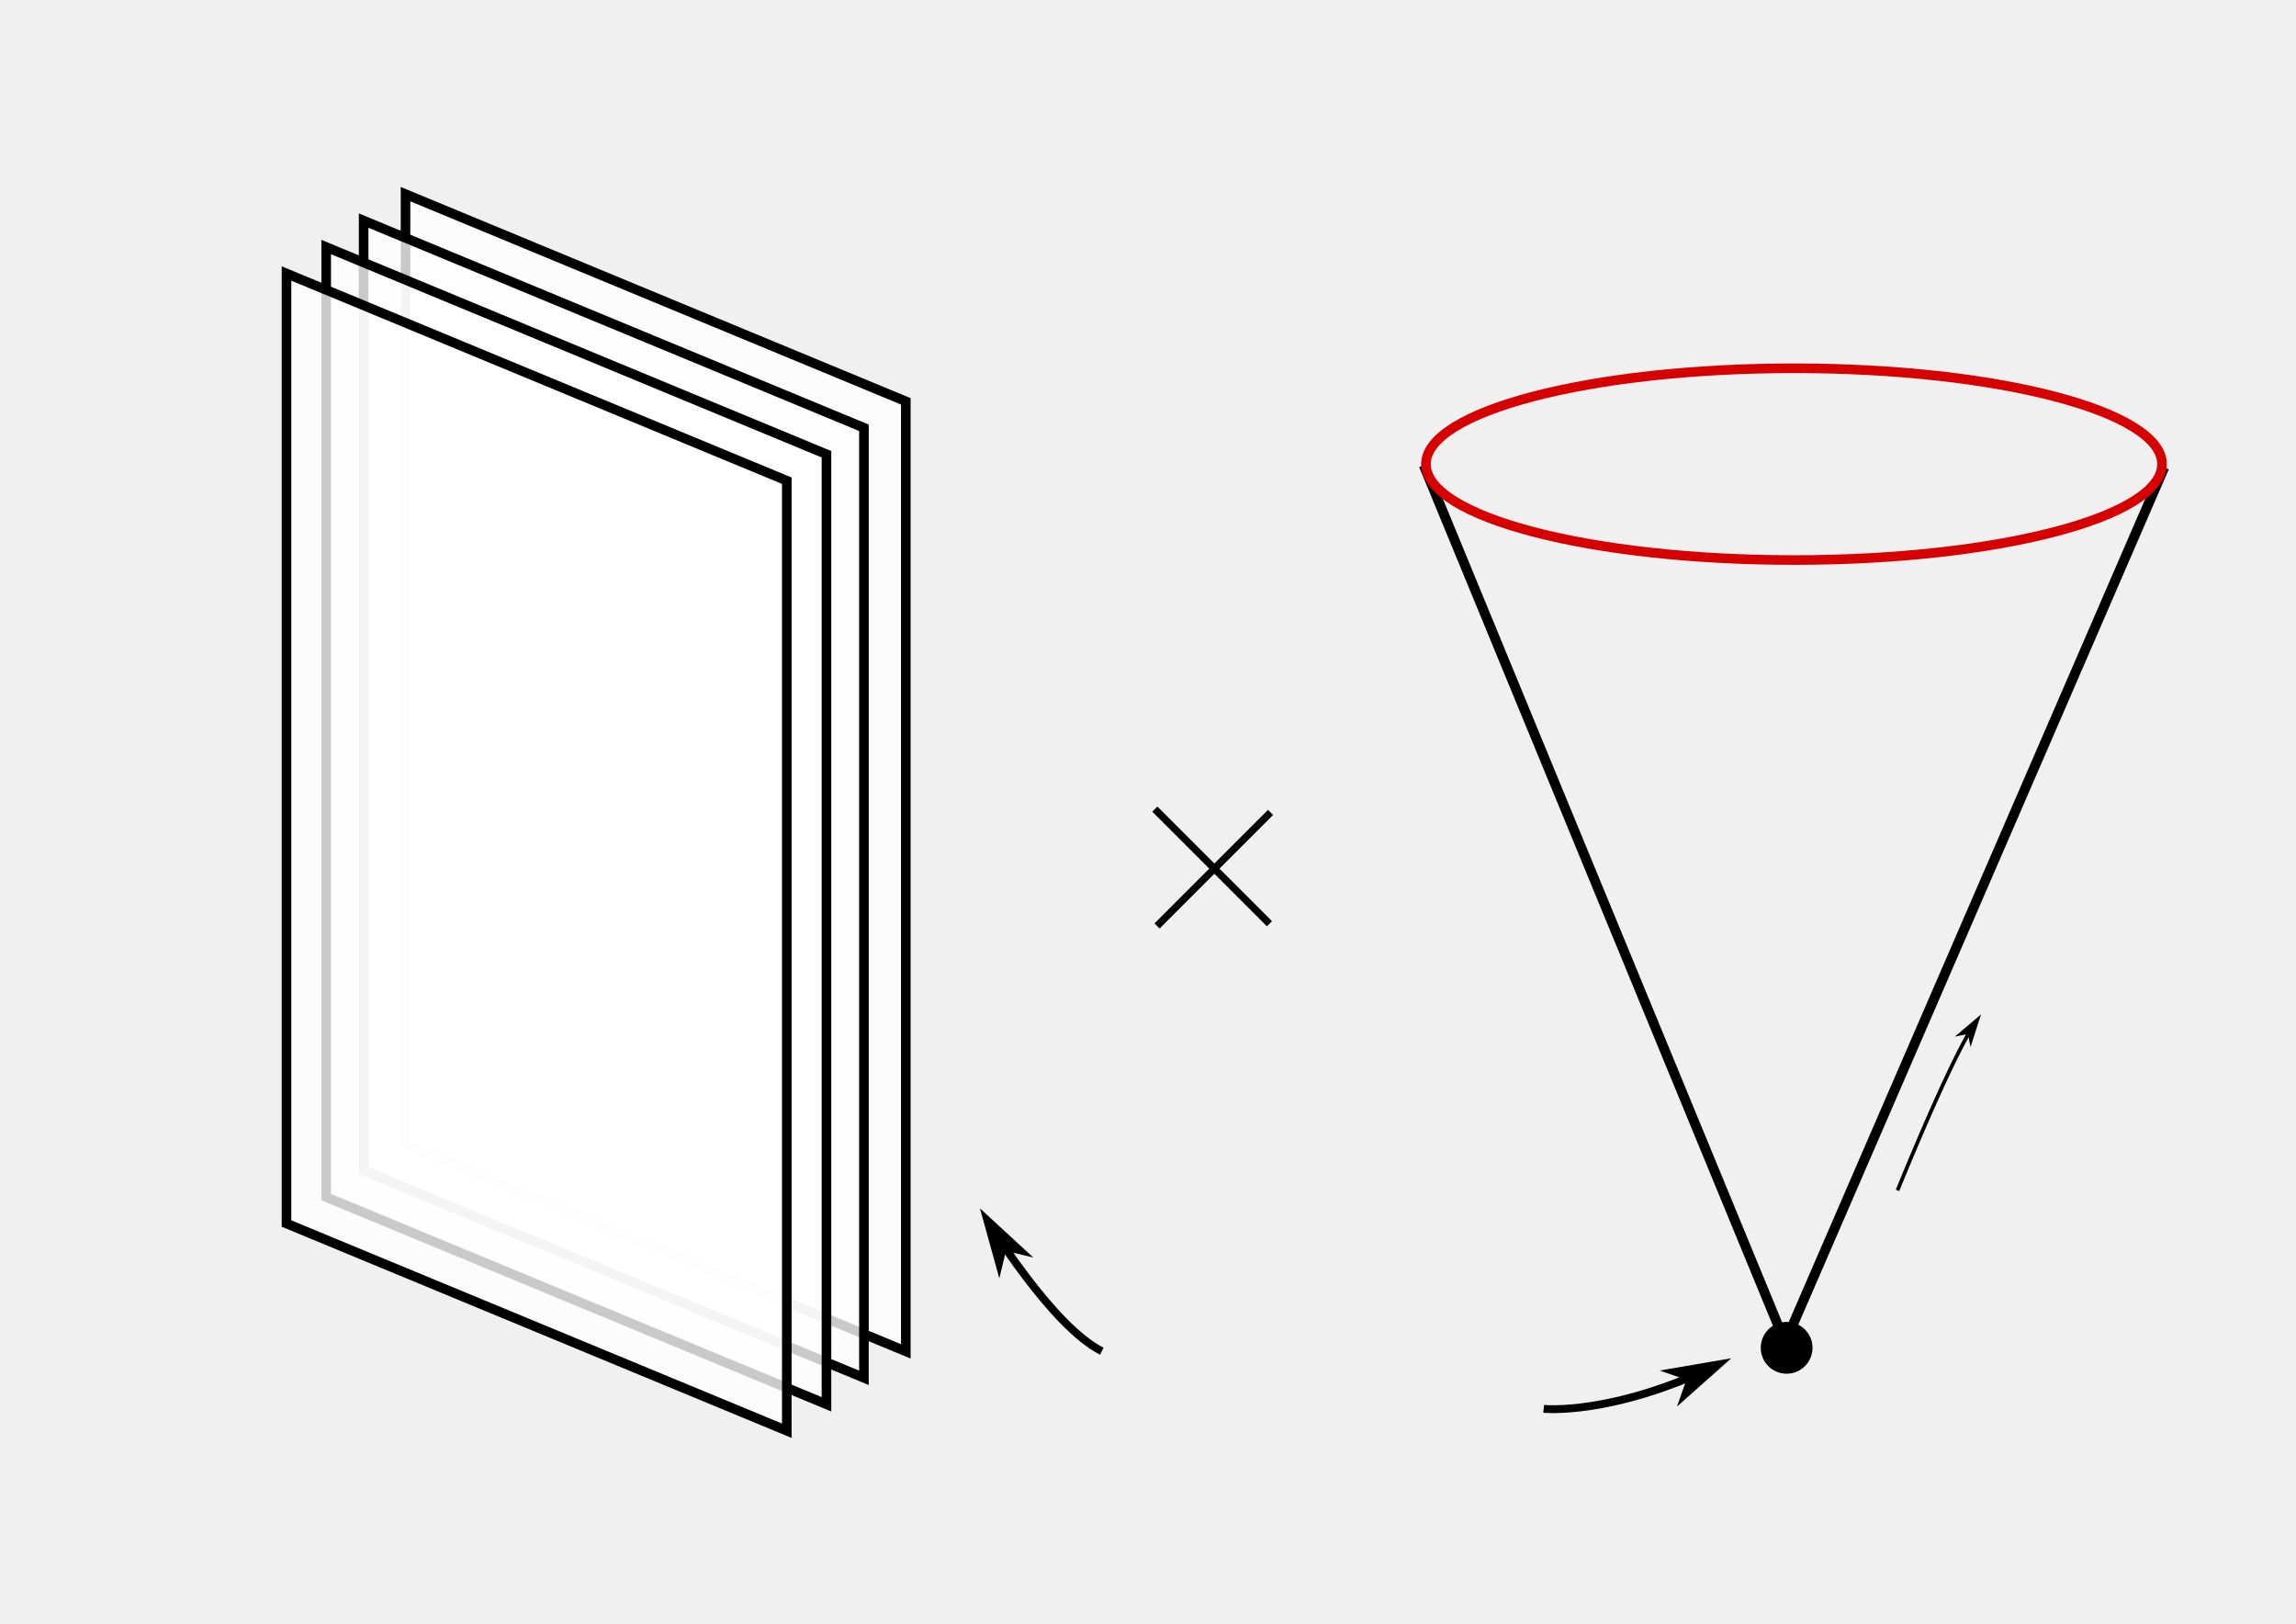
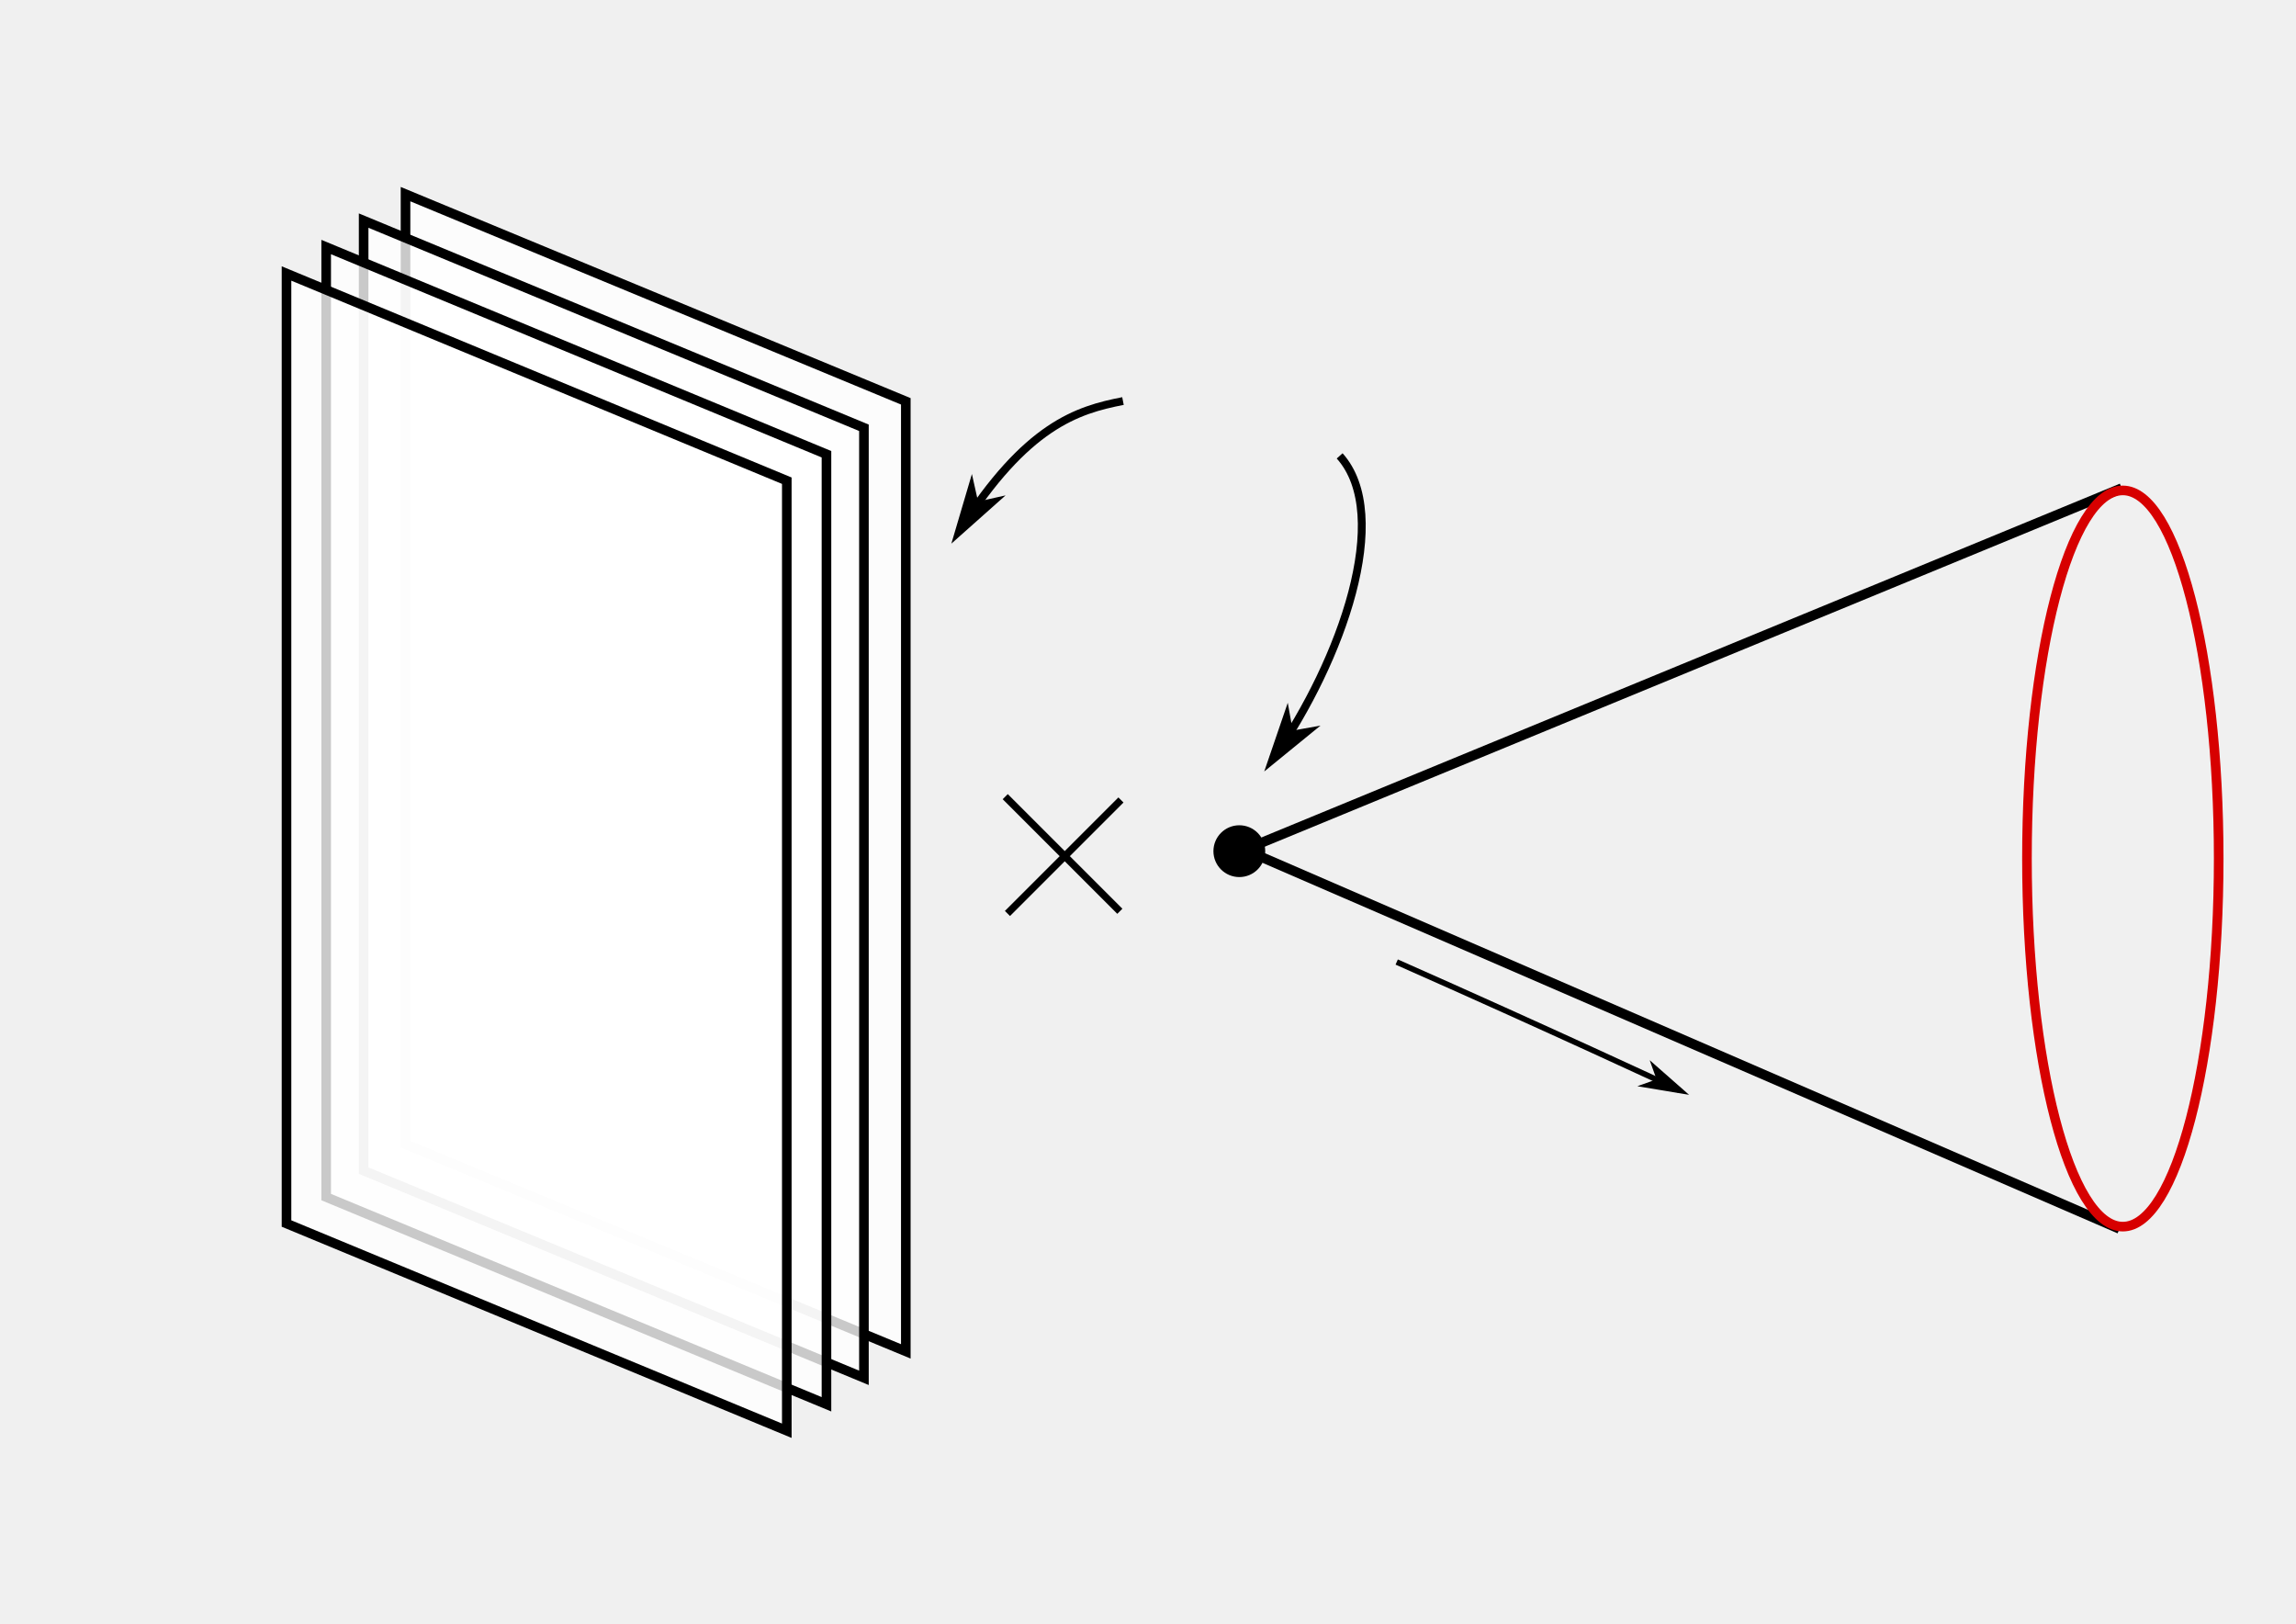
<svg xmlns="http://www.w3.org/2000/svg" width="297mm" height="210mm" viewBox="0 0 1052.362 744.094" id="svg2" version="1.1">
  <defs id="defs4">
    <marker orient="auto" refY="0.0" refX="0.0" id="marker13856" style="overflow:visible;">
      <path id="path13858" d="M 0.0,0.0 L 5.0,-5.0 L -12.5,0.0 L 5.0,5.0 L 0.0,0.0 z " style="fill-rule:evenodd;stroke:#000000;stroke-width:1pt;stroke-opacity:1;fill:#000000;fill-opacity:1" transform="scale(0.4) rotate(180) translate(10,0)" />
    </marker>
    <marker style="overflow:visible;" id="marker13804" refX="0.0" refY="0.0" orient="auto">
      <path transform="scale(0.4) rotate(180) translate(10,0)" style="fill-rule:evenodd;stroke:#000000;stroke-width:1pt;stroke-opacity:1;fill:#000000;fill-opacity:1" d="M 0.0,0.0 L 5.0,-5.0 L -12.5,0.0 L 5.0,5.0 L 0.0,0.0 z " id="path13806" />
    </marker>
    <marker style="overflow:visible;" id="marker4603" refX="0.0" refY="0.0" orient="auto">
      <path transform="scale(0.4) rotate(180) translate(10,0)" style="fill-rule:evenodd;stroke:#000000;stroke-width:1pt;stroke-opacity:1;fill:#000000;fill-opacity:1" d="M 0.0,0.0 L 5.0,-5.0 L -12.5,0.0 L 5.0,5.0 L 0.0,0.0 z " id="path4605" />
    </marker>
    <marker orient="auto" refY="0.0" refX="0.0" id="Arrow1Mend" style="overflow:visible;">
      <path id="path4216" d="M 0.0,0.0 L 5.0,-5.0 L -12.5,0.0 L 5.0,5.0 L 0.0,0.0 z " style="fill-rule:evenodd;stroke:#000000;stroke-width:1pt;stroke-opacity:1;fill:#000000;fill-opacity:1" transform="scale(0.4) rotate(180) translate(10,0)" />
    </marker>
    <marker style="overflow:visible;" id="marker4543" refX="0.0" refY="0.0" orient="auto">
      <path transform="scale(1.1) rotate(180) translate(1,0)" d="M 8.719,4.034 L -2.207,0.016 L 8.719,-4.002 C 6.973,-1.63 6.983,1.616 8.719,4.034 z " style="fill-rule:evenodd;stroke-width:0.625;stroke-linejoin:round;stroke:#000000;stroke-opacity:1;fill:#000000;fill-opacity:1" id="path4545" />
    </marker>
    <marker style="overflow:visible;" id="marker4483" refX="0.0" refY="0.0" orient="auto">
      <path transform="scale(0.8) rotate(180) translate(12.5,0)" style="fill-rule:evenodd;stroke:#000000;stroke-width:1pt;stroke-opacity:1;fill:#000000;fill-opacity:1" d="M 0.0,0.0 L 5.0,-5.0 L -12.5,0.0 L 5.0,5.0 L 0.0,0.0 z " id="path4485" />
    </marker>
  </defs>
  <g id="layer1" transform="translate(0,-308.2677)">
-     <path style="fill:none;fill-rule:evenodd;stroke:#000000;stroke-width:4.5;stroke-linecap:butt;stroke-linejoin:miter;stroke-miterlimit:4;stroke-dasharray:none;stroke-opacity:1" d="M 652.559,521.482 818.224,923.523 991.97,522.493" id="path4161" />
    <path id="path4139" d="m 185.868,397.234 229.305,94.954 0,435.376 -229.305,-94.954 z" style="opacity:1;fill:#ffffff;fill-opacity:0.787;stroke:#000000;stroke-width:4.4;stroke-linecap:butt;stroke-linejoin:miter;stroke-miterlimit:4;stroke-dasharray:none;stroke-dashoffset:0;stroke-opacity:1" />
    <path style="opacity:1;fill:#ffffff;fill-opacity:0.787;stroke:#000000;stroke-width:4.4;stroke-linecap:butt;stroke-linejoin:miter;stroke-miterlimit:4;stroke-dasharray:none;stroke-dashoffset:0;stroke-opacity:1" d="m 166.675,409.356 229.305,94.954 0,435.376 -229.305,-94.954 z" id="path4141" />
    <path id="path4143" d="m 149.503,421.477 229.305,94.954 0,435.376 -229.305,-94.954 z" style="opacity:1;fill:#ffffff;fill-opacity:0.787;stroke:#000000;stroke-width:4.4;stroke-linecap:butt;stroke-linejoin:miter;stroke-miterlimit:4;stroke-dasharray:none;stroke-dashoffset:0;stroke-opacity:1" />
    <path style="opacity:1;fill:#ffffff;fill-opacity:0.787;stroke:#000000;stroke-width:4.4;stroke-linecap:butt;stroke-linejoin:miter;stroke-miterlimit:4;stroke-dasharray:none;stroke-dashoffset:0;stroke-opacity:1" d="m 131.32,433.599 229.305,94.954 0,435.376 -229.305,-94.954 z" id="path4145" />
-     <path style="fill:none;fill-rule:evenodd;stroke:#000000;stroke-width:3.3;stroke-linecap:butt;stroke-linejoin:miter;stroke-opacity:1;stroke-miterlimit:4;stroke-dasharray:none" d="m 529.32,679.066 52.528,52.528" id="path4155" />
-     <path style="fill:none;fill-rule:evenodd;stroke:#000000;stroke-width:3.3;stroke-linecap:butt;stroke-linejoin:miter;stroke-opacity:1;stroke-miterlimit:4;stroke-dasharray:none" d="m 530.33,732.604 52.023,-52.023" id="path4157" />
-     <ellipse style="opacity:1;fill:none;fill-opacity:0.787;stroke:#d70000;stroke-width:4.4;stroke-linecap:butt;stroke-linejoin:miter;stroke-miterlimit:4;stroke-dasharray:none;stroke-dashoffset:0;stroke-opacity:1" id="path4159" cx="822.264" cy="520.977" rx="168.695" ry="43.942" />
-     <flowRoot xml:space="preserve" id="flowRoot4163" style="font-style:normal;font-variant:normal;font-weight:bold;font-stretch:normal;font-size:20px;line-height:125%;font-family:Arial;-inkscape-font-specification:'Arial Bold';letter-spacing:0px;word-spacing:0px;fill:#000000;fill-opacity:1;stroke:none;stroke-width:1px;stroke-linecap:butt;stroke-linejoin:miter;stroke-opacity:1" transform="translate(84.28571,376.8392)">
+     <g id="g7749" transform="translate(-68.57143,-5.714286)">
+       <path id="path4155" d="m 529.32,679.066 52.528,52.528" style="fill:none;fill-rule:evenodd;stroke:#000000;stroke-width:3.3;stroke-linecap:butt;stroke-linejoin:miter;stroke-miterlimit:4;stroke-dasharray:none;stroke-opacity:1" />
+       <path id="path4157" d="m 530.33,732.604 52.023,-52.023" style="fill:none;fill-rule:evenodd;stroke:#000000;stroke-width:3.3;stroke-linecap:butt;stroke-linejoin:miter;stroke-miterlimit:4;stroke-dasharray:none;stroke-opacity:1" />
+     </g>
+     <flowRoot xml:space="preserve" id="flowRoot4163" style="font-style:normal;font-variant:normal;font-weight:bold;font-stretch:normal;font-size:20px;line-height:125%;font-family:Arial;-inkscape-font-specification:'Arial Bold';letter-spacing:0px;word-spacing:0px;fill:#000000;fill-opacity:1;stroke:none;stroke-width:1px;stroke-linecap:butt;stroke-linejoin:miter;stroke-opacity:1" transform="translate(238.5714,635.4106)">
      <flowRegion id="flowRegion4165">
        <rect id="rect4167" width="230.315" height="78.792" x="704.076" y="55.17" />
      </flowRegion>
      <flowPara id="flowPara4169">$Y_5$</flowPara>
    </flowRoot>
-     <flowRoot xml:space="preserve" id="flowRoot4171" style="font-style:normal;font-variant:normal;font-weight:bold;font-stretch:normal;font-size:20px;line-height:125%;font-family:Arial;-inkscape-font-specification:'Arial Bold';letter-spacing:0px;word-spacing:0px;fill:#000000;fill-opacity:1;stroke:none;stroke-width:1px;stroke-linecap:butt;stroke-linejoin:miter;stroke-opacity:1" transform="translate(52.04027,314.8435)">
+     <flowRoot xml:space="preserve" id="flowRoot4171" style="font-style:normal;font-variant:normal;font-weight:bold;font-stretch:normal;font-size:20px;line-height:125%;font-family:Arial;-inkscape-font-specification:'Arial Bold';letter-spacing:0px;word-spacing:0px;fill:#000000;fill-opacity:1;stroke:none;stroke-width:1px;stroke-linecap:butt;stroke-linejoin:miter;stroke-opacity:1" transform="translate(26.32598,316.2721)">
      <flowRegion id="flowRegion4173">
        <rect id="rect4175" width="132.33" height="88.893" x="756.604" y="367.308" />
      </flowRegion>
      <flowPara id="flowPara4177">$X_6$</flowPara>
    </flowRoot>
    <path style="fill:none;fill-rule:evenodd;stroke:#000000;stroke-width:1px;stroke-linecap:butt;stroke-linejoin:miter;stroke-opacity:1" d="M 749.533,702.849 Z" id="path4179" />
-     <circle style="opacity:1;fill:#000000;fill-opacity:1;stroke:none;stroke-width:19.6;stroke-linecap:round;stroke-linejoin:miter;stroke-miterlimit:4;stroke-dasharray:none;stroke-dashoffset:0;stroke-opacity:1" id="path4197" cx="818.895" cy="925.927" r="11.869" />
-     <path style="fill:none;fill-rule:evenodd;stroke:#000000;stroke-width:3.6;stroke-linecap:butt;stroke-linejoin:miter;stroke-miterlimit:4;stroke-dasharray:none;stroke-opacity:1;marker-end:url(#marker4603)" d="m 505.006,927.47 c -22.857,-11.429 -52.149,-59.393 -52.149,-59.393" id="path4199" />
-     <path style="fill:none;fill-rule:evenodd;stroke:#000000;stroke-width:3.6;stroke-linecap:butt;stroke-linejoin:miter;stroke-miterlimit:4;stroke-dasharray:none;stroke-opacity:1;marker-end:url(#Arrow1Mend)" d="m 707.534,953.892 c 0,0 30.966,3.276 79.609,-20.102" id="path4201" />
-     <flowRoot transform="translate(-222.0526,885.4106)" style="font-style:normal;font-variant:normal;font-weight:bold;font-stretch:normal;font-size:20px;line-height:125%;font-family:Arial;-inkscape-font-specification:'Arial Bold';text-align:center;letter-spacing:0px;word-spacing:0px;text-anchor:middle;fill:#000000;fill-opacity:1;stroke:none;stroke-width:1px;stroke-linecap:butt;stroke-linejoin:miter;stroke-opacity:1" id="flowRoot5089" xml:space="preserve">
+     <path style="fill:none;fill-rule:evenodd;stroke:#000000;stroke-width:3.6;stroke-linecap:butt;stroke-linejoin:miter;stroke-miterlimit:4;stroke-dasharray:none;stroke-opacity:1;marker-end:url(#marker4603)" d="m 514.71,492.055 c -20.95,4.057 -44.314,11.212 -74.863,59.36" id="path4199" />
+     <path style="fill:none;fill-rule:evenodd;stroke:#000000;stroke-width:3.6;stroke-linecap:butt;stroke-linejoin:miter;stroke-miterlimit:4;stroke-dasharray:none;stroke-opacity:1;marker-end:url(#Arrow1Mend)" d="m 614.029,517.184 c 24.455,27.33 0.925,93.669 -30.519,138.811" id="path4201" />
+     <flowRoot transform="translate(-200.1425,415.3337)" style="font-style:normal;font-variant:normal;font-weight:bold;font-stretch:normal;font-size:20px;line-height:125%;font-family:Arial;-inkscape-font-specification:'Arial Bold';text-align:center;letter-spacing:0px;word-spacing:0px;text-anchor:middle;fill:#000000;fill-opacity:1;stroke:none;stroke-width:1px;stroke-linecap:butt;stroke-linejoin:miter;stroke-opacity:1" id="flowRoot5089" xml:space="preserve">
      <flowRegion id="flowRegion5091">
        <rect y="55.17" x="704.076" height="78.792" width="230.315" id="rect5093" style="text-align:center;text-anchor:middle" />
      </flowRegion>
      <flowPara id="flowPara5095">D3 brane</flowPara>
    </flowRoot>
    <flowRoot transform="translate(-511.4286,722.5534)" style="font-style:normal;font-variant:normal;font-weight:bold;font-stretch:normal;font-size:20px;line-height:125%;font-family:Arial;-inkscape-font-specification:'Arial Bold';letter-spacing:0px;word-spacing:0px;fill:#000000;fill-opacity:1;stroke:none;stroke-width:1px;stroke-linecap:butt;stroke-linejoin:miter;stroke-opacity:1" id="flowRoot5223" xml:space="preserve">
      <flowRegion id="flowRegion5225">
        <rect y="55.17" x="704.076" height="78.792" width="230.315" id="rect5227" />
      </flowRegion>
      <flowPara id="flowPara5229">$\rfour$</flowPara>
    </flowRoot>
-     <path style="fill:none;fill-rule:evenodd;stroke:#000000;stroke-width:1.7;stroke-linecap:butt;stroke-linejoin:miter;stroke-miterlimit:4;stroke-dasharray:none;stroke-opacity:1;marker-end:url(#marker13856)" d="m 869.7,853.791 c 28.199,-68.727 35.713,-76.784 36.429,-77.857" id="path13796" />
-     <flowRoot transform="translate(83.46884,442.7006)" style="font-style:normal;font-variant:normal;font-weight:bold;font-stretch:normal;font-size:20px;line-height:125%;font-family:Arial;-inkscape-font-specification:'Arial Bold';text-align:center;letter-spacing:0px;word-spacing:0px;text-anchor:middle;fill:#000000;fill-opacity:1;stroke:none;stroke-width:1px;stroke-linecap:butt;stroke-linejoin:miter;stroke-opacity:1" id="flowRoot14028" xml:space="preserve">
+     <path style="fill:none;fill-rule:evenodd;stroke:#000000;stroke-width:4.5;stroke-linecap:butt;stroke-linejoin:miter;stroke-miterlimit:4;stroke-dasharray:none;stroke-opacity:1" d="M 972.484,531.996 570.443,697.661 971.473,871.407" id="path4161" />
+     <ellipse style="opacity:1;fill:none;fill-opacity:0.787;stroke:#d70000;stroke-width:4.4;stroke-linecap:butt;stroke-linejoin:miter;stroke-miterlimit:4;stroke-dasharray:none;stroke-dashoffset:0;stroke-opacity:1" id="path4159" cx="701.702" cy="-972.989" rx="168.695" ry="43.942" transform="matrix(0,1,-1,0,0,0)" />
+     <circle style="opacity:1;fill:#000000;fill-opacity:1;stroke:none;stroke-width:19.6;stroke-linecap:round;stroke-linejoin:miter;stroke-miterlimit:4;stroke-dasharray:none;stroke-dashoffset:0;stroke-opacity:1" id="path4197" cx="698.332" cy="-568.039" r="11.869" transform="matrix(0,1,-1,0,0,0)" />
+     <path style="fill:none;fill-rule:evenodd;stroke:#000000;stroke-width:2.6;stroke-linecap:butt;stroke-linejoin:miter;stroke-miterlimit:4;stroke-dasharray:none;stroke-opacity:1;marker-end:url(#marker13856)" d="m 640.175,749.137 c 68.726,30.386 128.302,58.143 129.375,58.652" id="path13796" />
+     <flowRoot transform="translate(-133.8894,437.9544)" style="font-style:normal;font-variant:normal;font-weight:bold;font-stretch:normal;font-size:20px;line-height:125%;font-family:Arial;-inkscape-font-specification:'Arial Bold';text-align:center;letter-spacing:0px;word-spacing:0px;text-anchor:middle;fill:#000000;fill-opacity:1;stroke:none;stroke-width:1px;stroke-linecap:butt;stroke-linejoin:miter;stroke-opacity:1" id="flowRoot14028" xml:space="preserve">
      <flowRegion id="flowRegion14030">
        <rect y="367.308" x="756.604" height="88.893" width="132.33" id="rect14032" style="text-align:center;text-anchor:middle" />
      </flowRegion>
      <flowPara id="flowPara14034">$r$</flowPara>
    </flowRoot>
  </g>
</svg>
